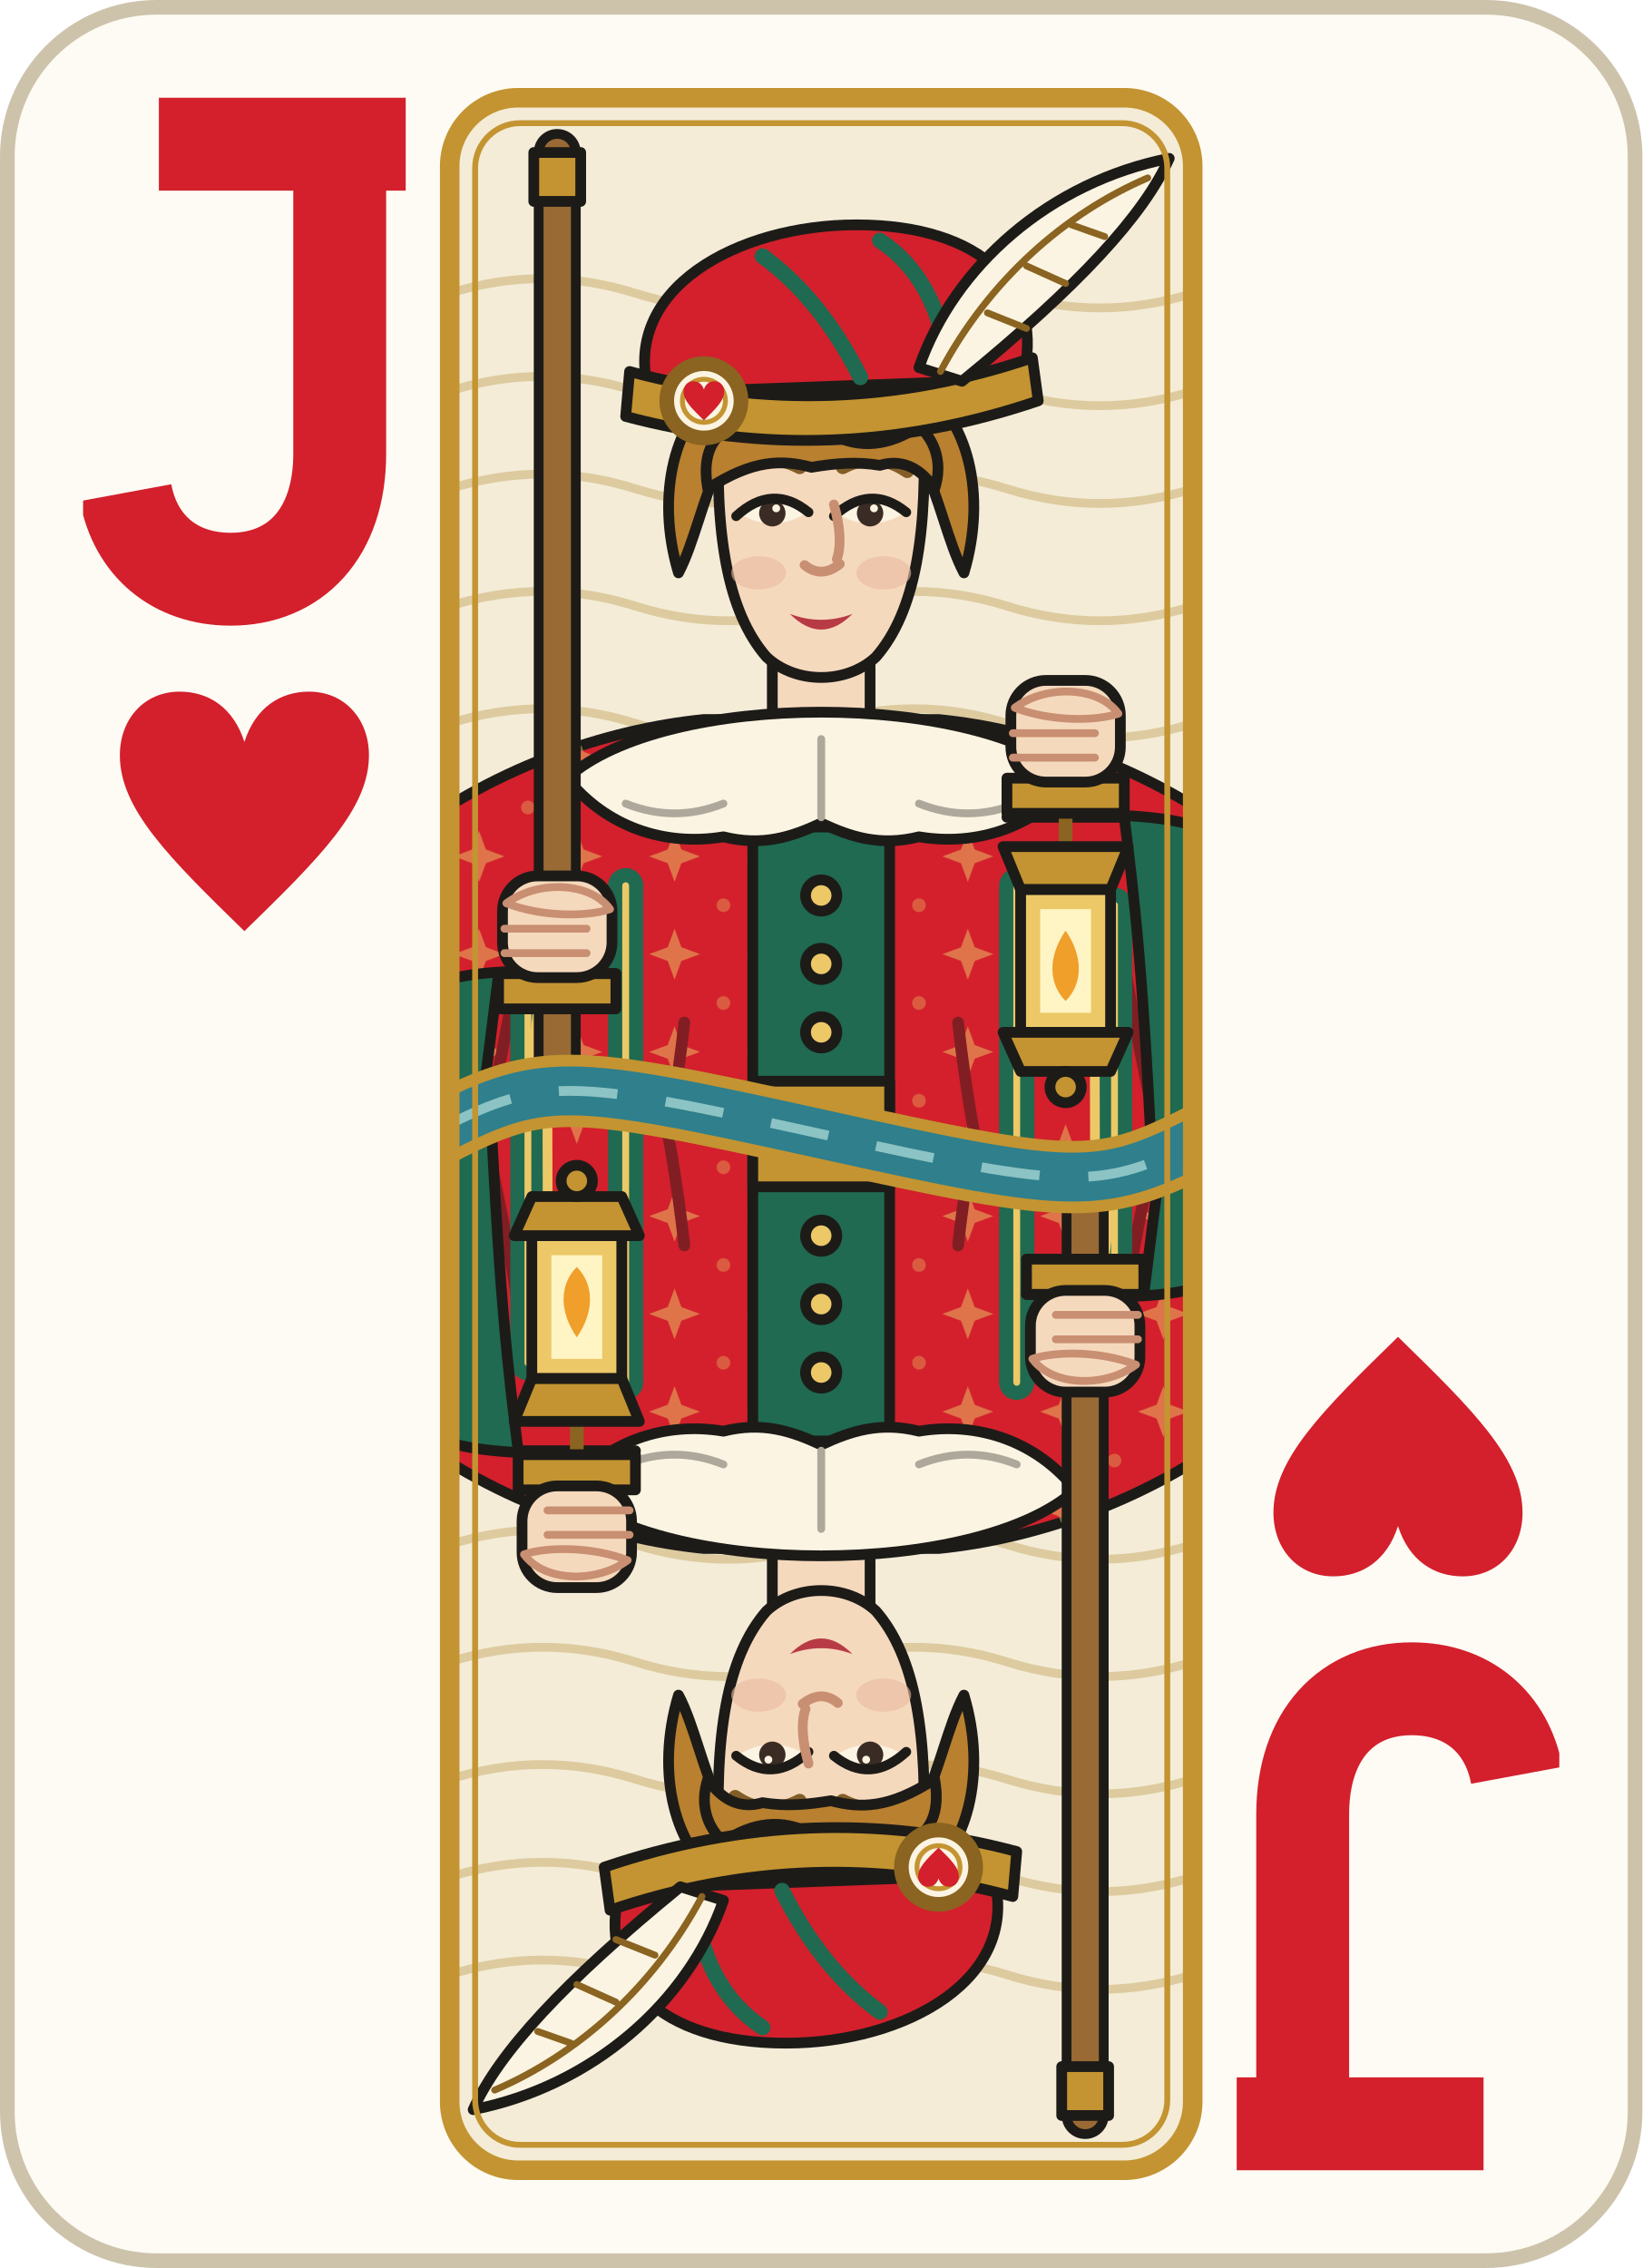
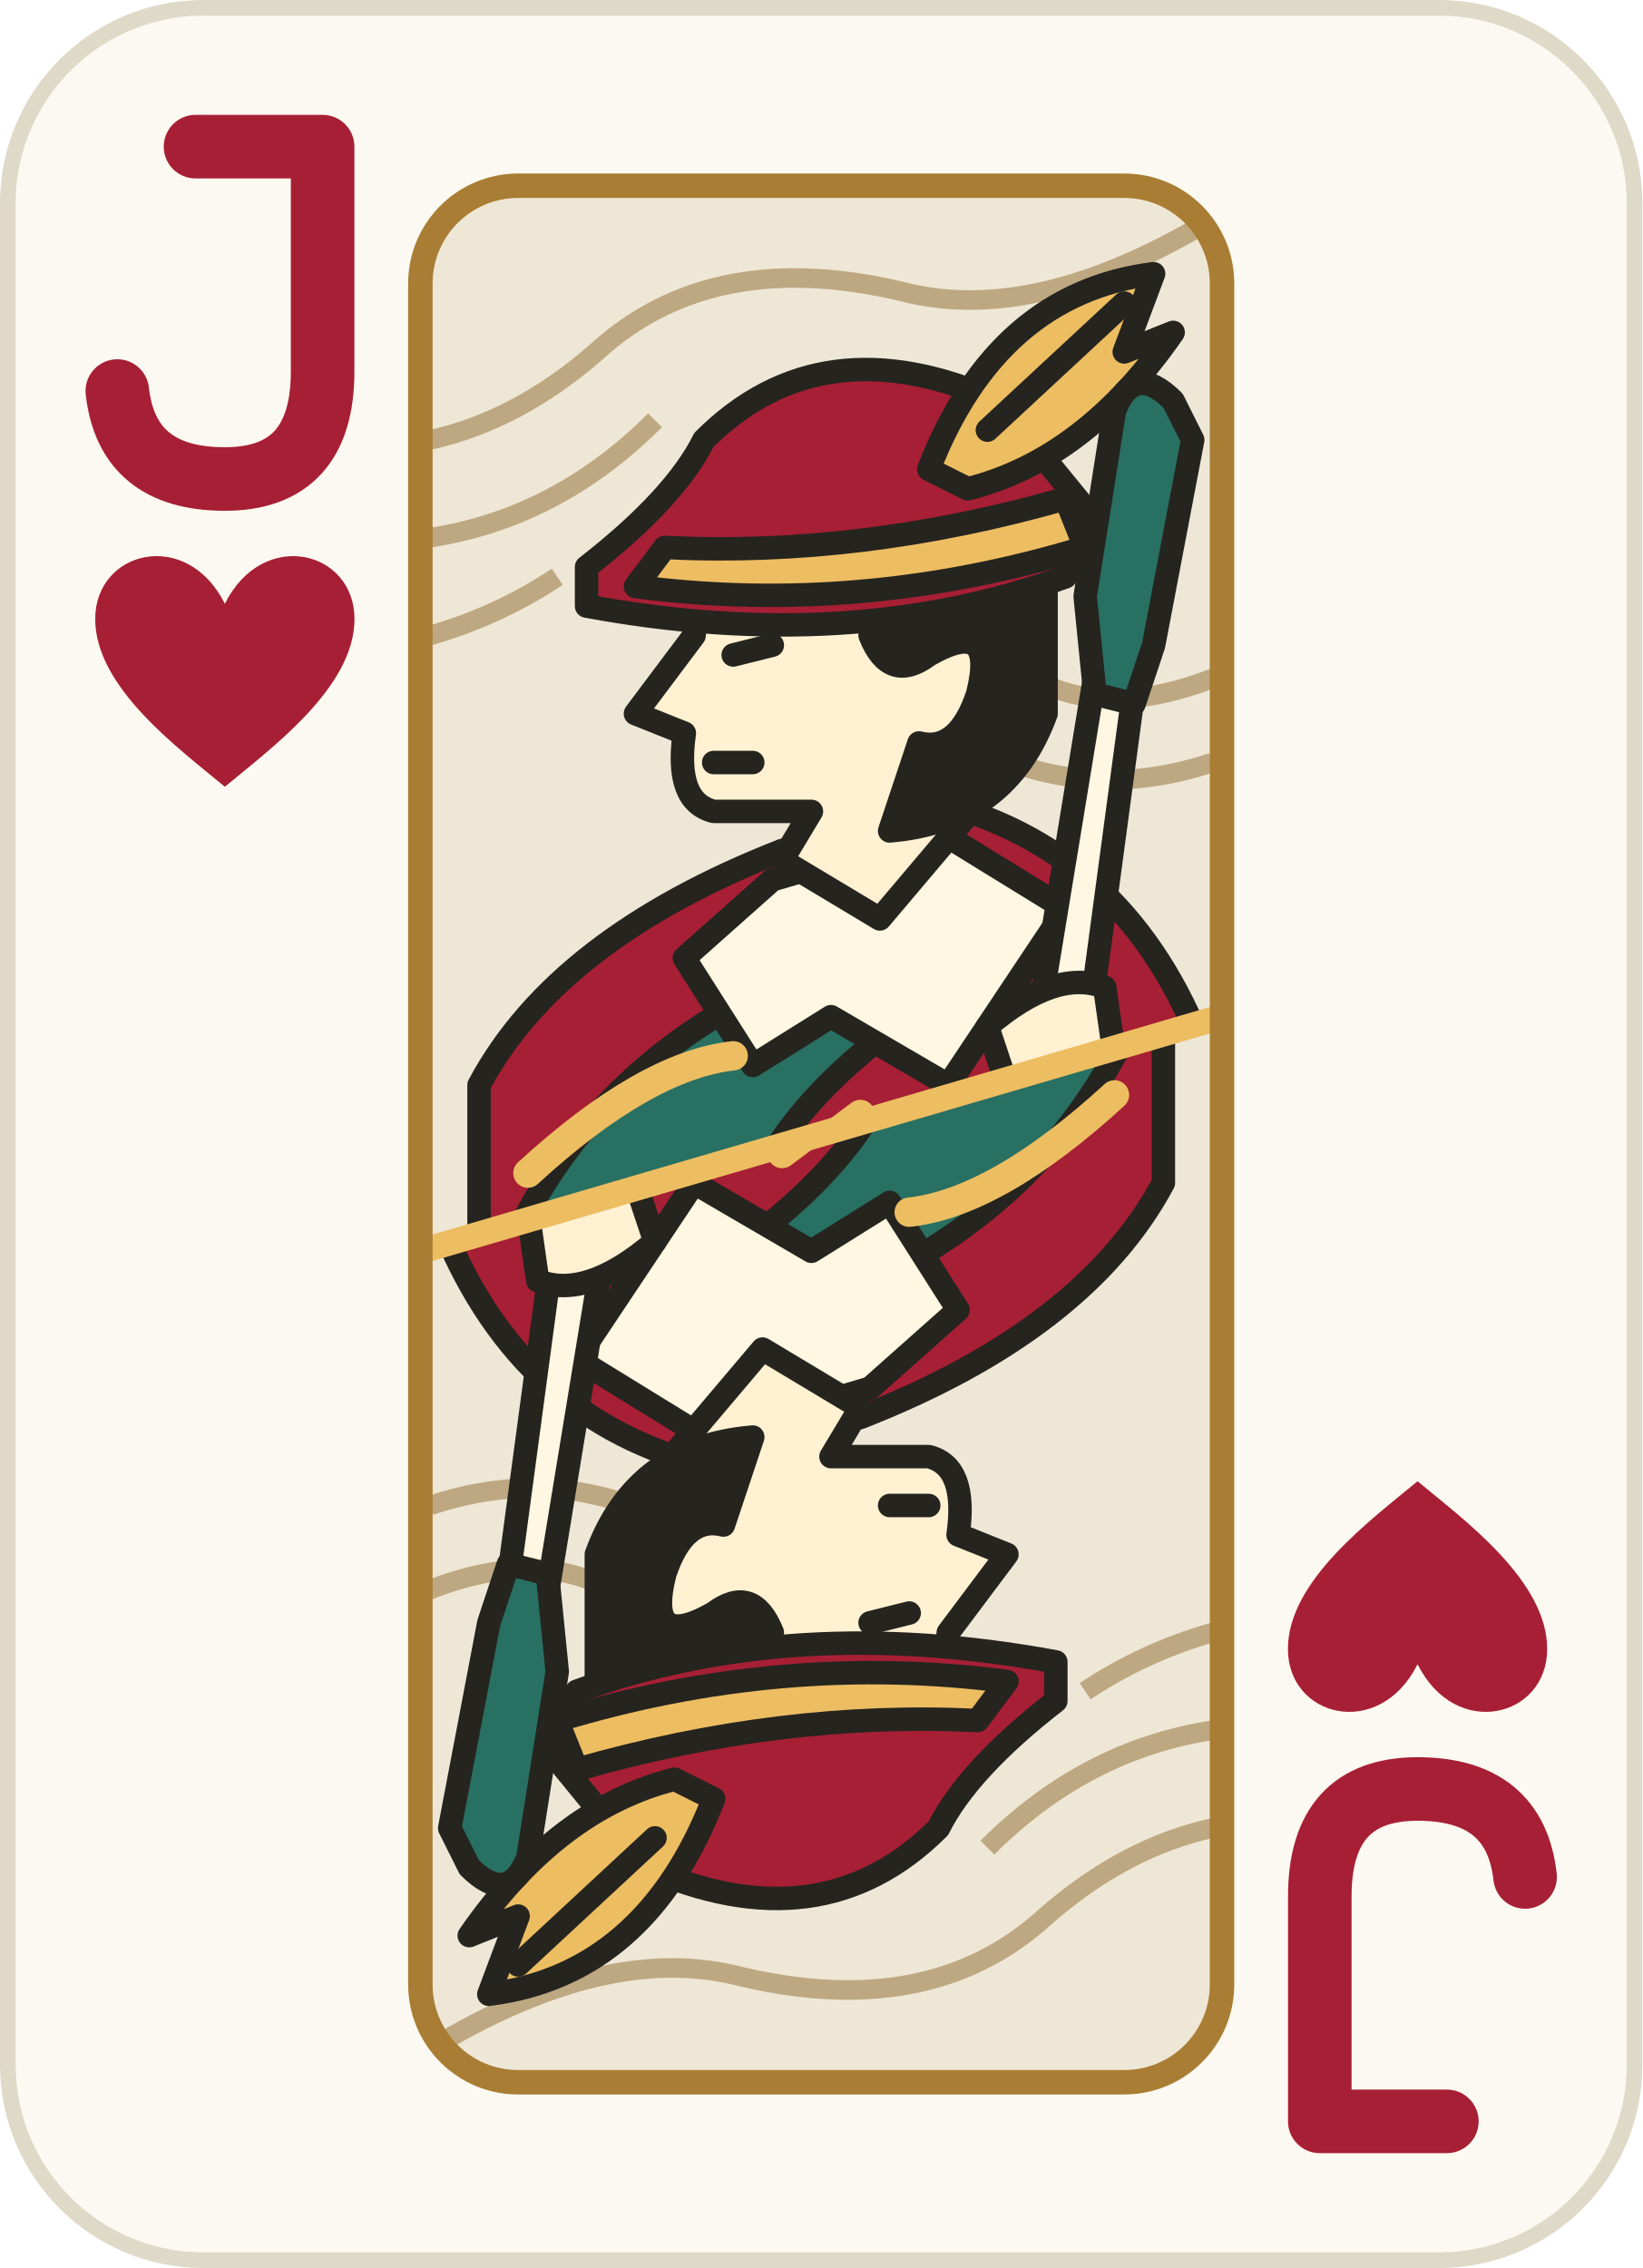
<svg xmlns="http://www.w3.org/2000/svg" width="168" height="232" viewBox="0 0 168 232" preserveAspectRatio="none">
-   <defs>
-     <path id="pip" d="M0-29C4.6-43.4 15-50 27-50C42-50 52-38.4 52-23.4C52-1 31.4 19.4 0 50C-31.4 19.4-52-1-52-23.4C-52-38.4-42-50-27-50C-15-50-4.6-43.4 0-29Z" />
-     <clipPath id="rank-box">
-       <rect x="8.5" y="10" width="33" height="54" />
-     </clipPath>
+   <rect x=".8" y=".8" width="166.4" height="230.4" rx="20" fill="#fbf9f1" stroke="#dfd9c8" stroke-width="1.6" />
+   <g color="#a71f34" fill="currentColor">
    <g id="index">
-       <g clip-path="url(#rank-box)">
-         <path d="M-8.75 4.75H16.5M9.75 0V36.4C9.75 44.6 5.15 49.25-1.4 49.25C-7.15 49.25-11.15 45.8-12.15 40.4" transform="translate(25 10)" fill="none" stroke="currentColor" stroke-width="9.5" stroke-miterlimit="3" />
+       <path d="M-3 0 H10 V23 Q10 34 0 34 Q-10 34-11 25" transform="translate(23 15)" fill="none" stroke="currentColor" stroke-width="6.5" stroke-linecap="round" stroke-linejoin="round" />
+       <path d="M0-8 C-5-18-17-15-17-6 C-17 3-6 11 0 16 C6 11 17 3 17-6 C17-15 5-18 0-8Z" transform="translate(23 68) scale(0.78)" />
+     </g>
+     <use href="#index" transform="rotate(180 84 116)" />
+     <defs>
+       <clipPath id="half">
+         <path d="M43 19H125V104L43 128Z" />
+       </clipPath>
+       <clipPath id="frame">
+         <rect x="43" y="19" width="82" height="194" rx="10" />
+       </clipPath>
+     </defs>
+     <rect x="43" y="19" width="82" height="194" rx="10" fill="#eee7d6" />
+     <g clip-path="url(#frame)">
+       <g id="portrait" clip-path="url(#half)">
+         <path d="M44 45Q53 43 61 36Q73 25 93 30Q106 33 123 23M44 55Q57 53 67 43M44 65Q51 63 57 59M105 69Q113 74 125 69M101 77Q112 82 124 78" fill="none" stroke="#bea881" stroke-width="2" />
+         <g stroke="#25241f" stroke-width="2.4" stroke-linejoin="round" stroke-linecap="round">
+           <path d="M49 132V111Q57 96 80 87L99 83Q117 89 124 110L132 132Z" fill="currentColor" />
+           <path d="M52 128Q61 108 83 99L93 104Q76 116 75 130Z" fill="#287062" />
+           <path d="M96 85L109 93 97 111 85 104 77 109 70 98 79 90Z" fill="#fff7e1" />
+           <path d="M103 59Q108 70 101 81L90 94 80 88 83 83H73Q69 82 70 75L65 73 71 65 72 56Z" fill="#fff1d1" />
+           <path d="M71 59Q82 55 91 58L89 65Q91 70 95 67Q102 63 100 71Q98 77 94 76L91 85Q103 84 107 73L107 55Z" fill="#25241f" />
+           <path d="M60 58Q69 51 72 45Q84 33 102 41L111 52 109 59Q87 67 60 62Z" fill="currentColor" />
+           <path d="M68 56Q88 57 109 51L111 56Q88 63 65 60Z" fill="#edbd62" />
+           <path d="M95 48Q102 30 118 28L115 36 120 34Q111 47 99 50Z" fill="#edbd62" />
+           <path d="M101 44L115 31M75 67L79 66M73 78H77" fill="none" />
+           <path d="M102 130L113 63 117 63 108 130Z" fill="#fff7e1" />
+           <path d="M112 71L111 61 114 42Q116 37 120 41L122 45 118 66 116 72Z" fill="#287062" />
+           <path d="M101 105Q108 99 113 101L114 108Q109 113 103 111Z" fill="#fff1d1" />
+           <path d="M54 120Q66 109 75 108M80 120L88 114" fill="none" stroke="#edbd62" stroke-width="3" />
+         </g>
      </g>
-       <use href="#pip" transform="translate(25 83) scale(0.245)" />
+       <use href="#portrait" transform="rotate(180 84 116)" />
+       <path d="M43 128L125 104" fill="none" stroke="#edbd62" stroke-width="2.6" />
    </g>
-     <pattern id="brocade" width="10" height="10" patternUnits="userSpaceOnUse">
-       <path d="M5 2.4L5.7 4.3 7.6 5 5.7 5.7 5 7.6 4.3 5.7 2.4 5 4.3 4.3Z" fill="#ecc867" opacity=".5" />
-       <g fill="#ecc867" opacity=".35">
-         <circle r=".7" />
-         <circle cx="10" r=".7" />
-         <circle cy="10" r=".7" />
-         <circle cx="10" cy="10" r=".7" />
-       </g>
-     </pattern>
-     <clipPath id="frame">
-       <rect x="46" y="10" width="76" height="212" rx="7" />
-     </clipPath>
-     <clipPath id="upper">
-       <path d="M44 116C55.4 110.12 57.4 110.12 84 116S112.6 121.88 124 116V8H44Z" />
-     </clipPath>
-     <g id="figure" clip-path="url(#upper)">
-       <path d="M46 30q9.5-3 19 0t19 0 19 0 19 0M46 40q9.5-3 19 0t19 0 19 0 19 0M46 50q9.5-3 19 0t19 0 19 0 19 0M46 62q9.5-3 19 0t19 0 19 0 19 0M46 74q9.5-3 19 0t19 0 19 0 19 0M46 88q9.5-3 19 0t19 0 19 0 19 0M46 102q9.5-3 19 0t19 0 19 0 19 0" fill="none" stroke="#ddcb9f" stroke-width="0.9" stroke-linecap="round" stroke-linejoin="round" />
-       <g transform="translate(84 12.6)">
-         <path d="M-44 74C-34 66-22 62-12 61H12C22 62 34 66 44 74V110H-44Z" fill="#d3202c" stroke="#1d1b18" stroke-width="1.1" stroke-linejoin="round" stroke-linecap="round" />
-         <path d="M-44 74C-34 66-22 62-12 61H12C22 62 34 66 44 74V110H-44Z" fill="url(#brocade)" />
-         <path d="M-31 86Q-33 98-36 110M31 86Q33 98 36 110M-14 92Q-15 101-17 110M14 92Q15 101 17 110" fill="none" stroke="#811e23" stroke-width="1.2" stroke-linecap="round" stroke-linejoin="round" />
-         <path d="M-30 80V110M-20 78V110M20 78V110M30 80V110" stroke="#1f6a51" stroke-width="3.6" stroke-linecap="round" />
-         <path d="M-30 80V110M-20 78V110M20 78V110M30 80V110" fill="none" stroke="#ecc867" stroke-width="0.7" stroke-linecap="round" stroke-linejoin="round" />
-         <path d="M-7 72H7V110H-7Z" fill="#1f6a51" stroke="#1d1b18" stroke-width="1.1" stroke-linejoin="round" stroke-linecap="round" />
-         <path d="M-7 98H7V103H-7Z" fill="#c39431" stroke="#1d1b18" stroke-width="1.1" stroke-linejoin="round" stroke-linecap="round" />
-         <g fill="#ecc867" stroke="#1d1b18" stroke-width="1.1" stroke-linejoin="round" stroke-linecap="round">
-           <circle cx="0" cy="79" r="1.6" />
-           <circle cx="0" cy="86" r="1.6" />
-           <circle cx="0" cy="93" r="1.6" />
-         </g>
-         <path d="M-5 50H5V62H-5Z" fill="#f5d9bd" stroke="#1d1b18" stroke-width="1.1" stroke-linejoin="round" stroke-linecap="round" />
-         <path d="M-26 67C-16 58 16 58 26 67C22 72 16 74 10 73C6 74 3 73 0 71.6C-3 73-6 74-10 73C-16 74-22 72-26 67Z" fill="#fbf4e2" stroke="#1d1b18" stroke-width="1.1" stroke-linejoin="round" stroke-linecap="round" />
-         <path d="M-20 69.6Q-15 71.6-10 69.6M20 69.6Q15 71.6 10 69.6M0 63V71" fill="none" stroke="#ada89b" stroke-width="0.8" stroke-linecap="round" stroke-linejoin="round" />
-         <path d="M-14.6 46C-17 38-15 30-10 27H10C15 30 17 38 14.6 46C13 43 12 38 10.4 35H-10.4C-12 38-13 43-14.6 46Z" fill="#b9802f" stroke="#1d1b18" stroke-width="1.1" stroke-linejoin="round" stroke-linecap="round" />
-         <path d="M-10.4 30C-11 42-9.6 50-5.6 54.6C-2.6 57.4 2.6 57.4 5.6 54.6C9.6 50 11 42 10.4 30Z" fill="#f5d9bd" stroke="#1d1b18" stroke-width="1.1" stroke-linejoin="round" stroke-linecap="round" />
-         <ellipse cx="-6.4" cy="46" rx="2.8" ry="1.7" fill="#eab9a0" opacity=".6" />
-         <ellipse cx="6.4" cy="46" rx="2.8" ry="1.7" fill="#eab9a0" opacity=".6" />
-         <path d="M-8.3 40Q-5 37.5-1.7 40Q-5 41.9-8.3 40Z" fill="#fbf4e2" />
-         <circle cx="-5" cy="39.9" r="1.35" fill="#3a2c24" />
-         <circle cx="-4.6" cy="39.4" r=".4" fill="#fbf4e2" />
-         <path d="M-8.7 40.2Q-5 36.8-1.3 39.8" fill="none" stroke="#1d1b18" stroke-width="1" stroke-linecap="round" stroke-linejoin="round" />
-         <path d="M1.7 40Q5 37.5 8.3 40Q5 41.9 1.7 40Z" fill="#fbf4e2" />
-         <circle cx="5" cy="39.9" r="1.35" fill="#3a2c24" />
-         <circle cx="5.4" cy="39.4" r=".4" fill="#fbf4e2" />
-         <path d="M1.3 40.2Q5 36.8 8.7 39.8" fill="none" stroke="#1d1b18" stroke-width="1" stroke-linecap="round" stroke-linejoin="round" />
-         <path d="M-8.8 35.6Q-5.6 33.4-2.2 35.2M8.8 35.6Q5.6 33.4 2.2 35.2" fill="none" stroke="#825d27" stroke-width="1.4" stroke-linecap="round" stroke-linejoin="round" />
-         <path d="M1.3 39Q2.3 42.6 1.6 44.6M-1.7 45.2Q0 46.6 1.9 45.1" fill="none" stroke="#c98f72" stroke-width="1" stroke-linecap="round" stroke-linejoin="round" />
-         <path d="M-3.2 50.2Q0 51.4 3.2 50.2Q0 53.4-3.2 50.2Z" fill="#b83a44" />
-         <path d="M-11.6 37.4C-12.4 33-10.4 30.6-6.4 30.6C-4 32.4-2 32.8 1 31.8C4 33.4 7 33 10 31C11.8 32.6 12.4 35 11.6 37.4C10 35 8 34.4 6 35C3.6 34.6 1.4 34.8-1 35.2C-4 34.4-7 34.4-11.6 37.4Z" fill="#b9802f" stroke="#1d1b18" stroke-width="1.1" stroke-linejoin="round" stroke-linecap="round" />
-         <path d="M-17.6 27.6C-20.6 17-8.6 10.4 3.6 10.4C16.6 10.4 23 17 20.6 26.2Z" fill="#d3202c" stroke="#1d1b18" stroke-width="1.1" stroke-linejoin="round" stroke-linecap="round" />
-         <path d="M-6 13.6Q0 18 4 26M6 12Q12 16 13 25" fill="none" stroke="#1f6a51" stroke-width="1.6" stroke-linecap="round" stroke-linejoin="round" />
-         <path d="M-19.6 25.4Q1 31 21.6 24L22.2 28.4Q1 35.6-20 30Z" fill="#c39431" stroke="#1d1b18" stroke-width="1.1" stroke-linejoin="round" stroke-linecap="round" />
-         <path d="M10 25C13.6 14.6 23.4 6 35.6 3.6C33 9.4 26.4 16.6 14.4 26.4Z" fill="#fbf4e2" stroke="#1d1b18" stroke-width="1.1" stroke-linejoin="round" stroke-linecap="round" />
-         <path d="M12.2 25.4C17.2 16 25 9.2 33.4 5.6M17 19.4L21 21M21 14.6L25 16.4M25.6 10.4L29 11.6" fill="none" stroke="#8a6420" stroke-width="0.7" stroke-linecap="round" stroke-linejoin="round" />
-         <circle cx="-12" cy="28.4" r="3.8" fill="#fbf4e2" stroke="#8a6420" stroke-width="1.5" />
-         <circle cx="-12" cy="28.4" r="2.2" fill="none" stroke="#c39431" stroke-width=".5" />
-         <use href="#pip" transform="translate(-12 28.4) scale(0.04)" fill="#d3202c" />
-         <path d="M-21 87H-33C-34 95-35 103-36 110H-44V91C-40 88-39 86-21 87Z" fill="#1f6a51" stroke="#1d1b18" stroke-width="1.1" stroke-linejoin="round" stroke-linecap="round" />
-         <path d="M-29 91C-30 99-30 105-30 110" fill="none" stroke="#ecc867" stroke-width="1" stroke-linecap="round" stroke-linejoin="round" />
-         <path d="M-27 3V100" stroke="#1d1b18" stroke-width="4.8" stroke-linecap="round" />
-         <path d="M-27 3V100" stroke="#9a6a35" stroke-width="2.8" stroke-linecap="round" />
-         <path d="M-29.4 3H-24.6V8H-29.4Z" fill="#c39431" stroke="#1d1b18" stroke-width="1.1" stroke-linejoin="round" stroke-linecap="round" />
-         <path d="M-33 87H-21V90.6H-33Z" fill="#c39431" stroke="#1d1b18" stroke-width="1.1" stroke-linejoin="round" stroke-linecap="round" />
-         <rect x="-32.6" y="77" width="11.2" height="10.4" rx="3.6" fill="#f5d9bd" stroke="#1d1b18" stroke-width="1.1" stroke-linejoin="round" stroke-linecap="round" />
-         <path d="M-32.4 82.4H-24M-32.4 84.9H-24" fill="none" stroke="#c98f72" stroke-width="0.8" stroke-linecap="round" stroke-linejoin="round" />
-         <path d="M-32.2 79.8C-29 77.4-23.6 77.6-21.6 80.4C-24 81.2-28.6 81.2-32.2 79.8Z" fill="#f5d9bd" stroke="#c98f72" stroke-width=".8" stroke-linejoin="round" />
-         <path d="M19 71H31C32 79 33 87 34 110H44V75C40 72 37 70 19 71Z" fill="#1f6a51" stroke="#1d1b18" stroke-width="1.1" stroke-linejoin="round" stroke-linecap="round" />
-         <path d="M27 75C28 83 28 89 28 110" fill="none" stroke="#ecc867" stroke-width="1" stroke-linecap="round" stroke-linejoin="round" />
-         <path d="M25 66V74" stroke="#8a6420" stroke-width="1.4" />
-         <path d="M18.6 74H31.4L29.6 78.4H20.4Z" fill="#c39431" stroke="#1d1b18" stroke-width="1.1" stroke-linejoin="round" stroke-linecap="round" />
-         <path d="M20.4 78.4H29.6V93H20.4Z" fill="#ecc867" stroke="#1d1b18" stroke-width="1.1" stroke-linejoin="round" stroke-linecap="round" />
-         <path d="M22.4 80.4H27.6V91H22.4Z" fill="#fff4c4" />
-         <path d="M25 82.6C26.8 85.2 26.8 88 25 89.8C23.2 88 23.2 85.2 25 82.6Z" fill="#ef9f2a" />
-         <path d="M18.6 93H31.4L29.6 97H20.4Z" fill="#c39431" stroke="#1d1b18" stroke-width="1.1" stroke-linejoin="round" stroke-linecap="round" />
-         <circle cx="25" cy="98.6" r="1.6" fill="#c39431" stroke="#1d1b18" stroke-width="1.1" stroke-linejoin="round" stroke-linecap="round" />
-         <path d="M19 67H31V70.6H19Z" fill="#c39431" stroke="#1d1b18" stroke-width="1.1" stroke-linejoin="round" stroke-linecap="round" />
-         <rect x="19.4" y="57" width="11.2" height="10.4" rx="3.6" fill="#f5d9bd" stroke="#1d1b18" stroke-width="1.1" stroke-linejoin="round" stroke-linecap="round" />
-         <path d="M19.6 62.4H28M19.6 64.9H28" fill="none" stroke="#c98f72" stroke-width="0.8" stroke-linecap="round" stroke-linejoin="round" />
-         <path d="M19.8 59.8C23 57.4 28.4 57.6 30.4 60.4C28 61.2 23.4 61.2 19.8 59.8Z" fill="#f5d9bd" stroke="#c98f72" stroke-width=".8" stroke-linejoin="round" />
-       </g>
-     </g>
-   </defs>
-   <rect x=".75" y=".75" width="166.5" height="230.5" rx="15.25" fill="#fdfbf4" stroke="#cdc3ab" stroke-width="1.5" />
-   <g color="#d3202c" fill="currentColor">
-     <rect x="46" y="10" width="76" height="212" rx="7" fill="#f4ecd7" />
-     <g clip-path="url(#frame)">
-       <use href="#figure" />
-       <use href="#figure" transform="rotate(180 84 116)" />
-       <path d="M44 116C55.4 110.12 57.4 110.12 84 116S112.6 121.88 124 116" fill="none" stroke="#c39431" stroke-width="7.4" />
-       <path d="M44 116C55.4 110.12 57.4 110.12 84 116S112.6 121.88 124 116" fill="none" stroke="#2f7f8c" stroke-width="5" />
-       <path d="M44 116C55.4 110.12 57.4 110.12 84 116S112.6 121.88 124 116" fill="none" stroke="#8cc3c4" stroke-width="1" pathLength="100" stroke-dasharray="6 5" stroke-dashoffset="-47" />
-     </g>
-     <rect x="46" y="10" width="76" height="212" rx="7" fill="none" stroke="#c39431" stroke-width="2" />
-     <rect x="48.6" y="12.6" width="70.8" height="206.8" rx="4.6" fill="none" stroke="#c39431" stroke-width=".6" />
-     <use href="#index" />
-     <use href="#index" transform="rotate(180 84 116)" />
+     <rect x="43" y="19" width="82" height="194" rx="10" fill="none" stroke="#a97d34" stroke-width="2.5" />
  </g>
</svg>
